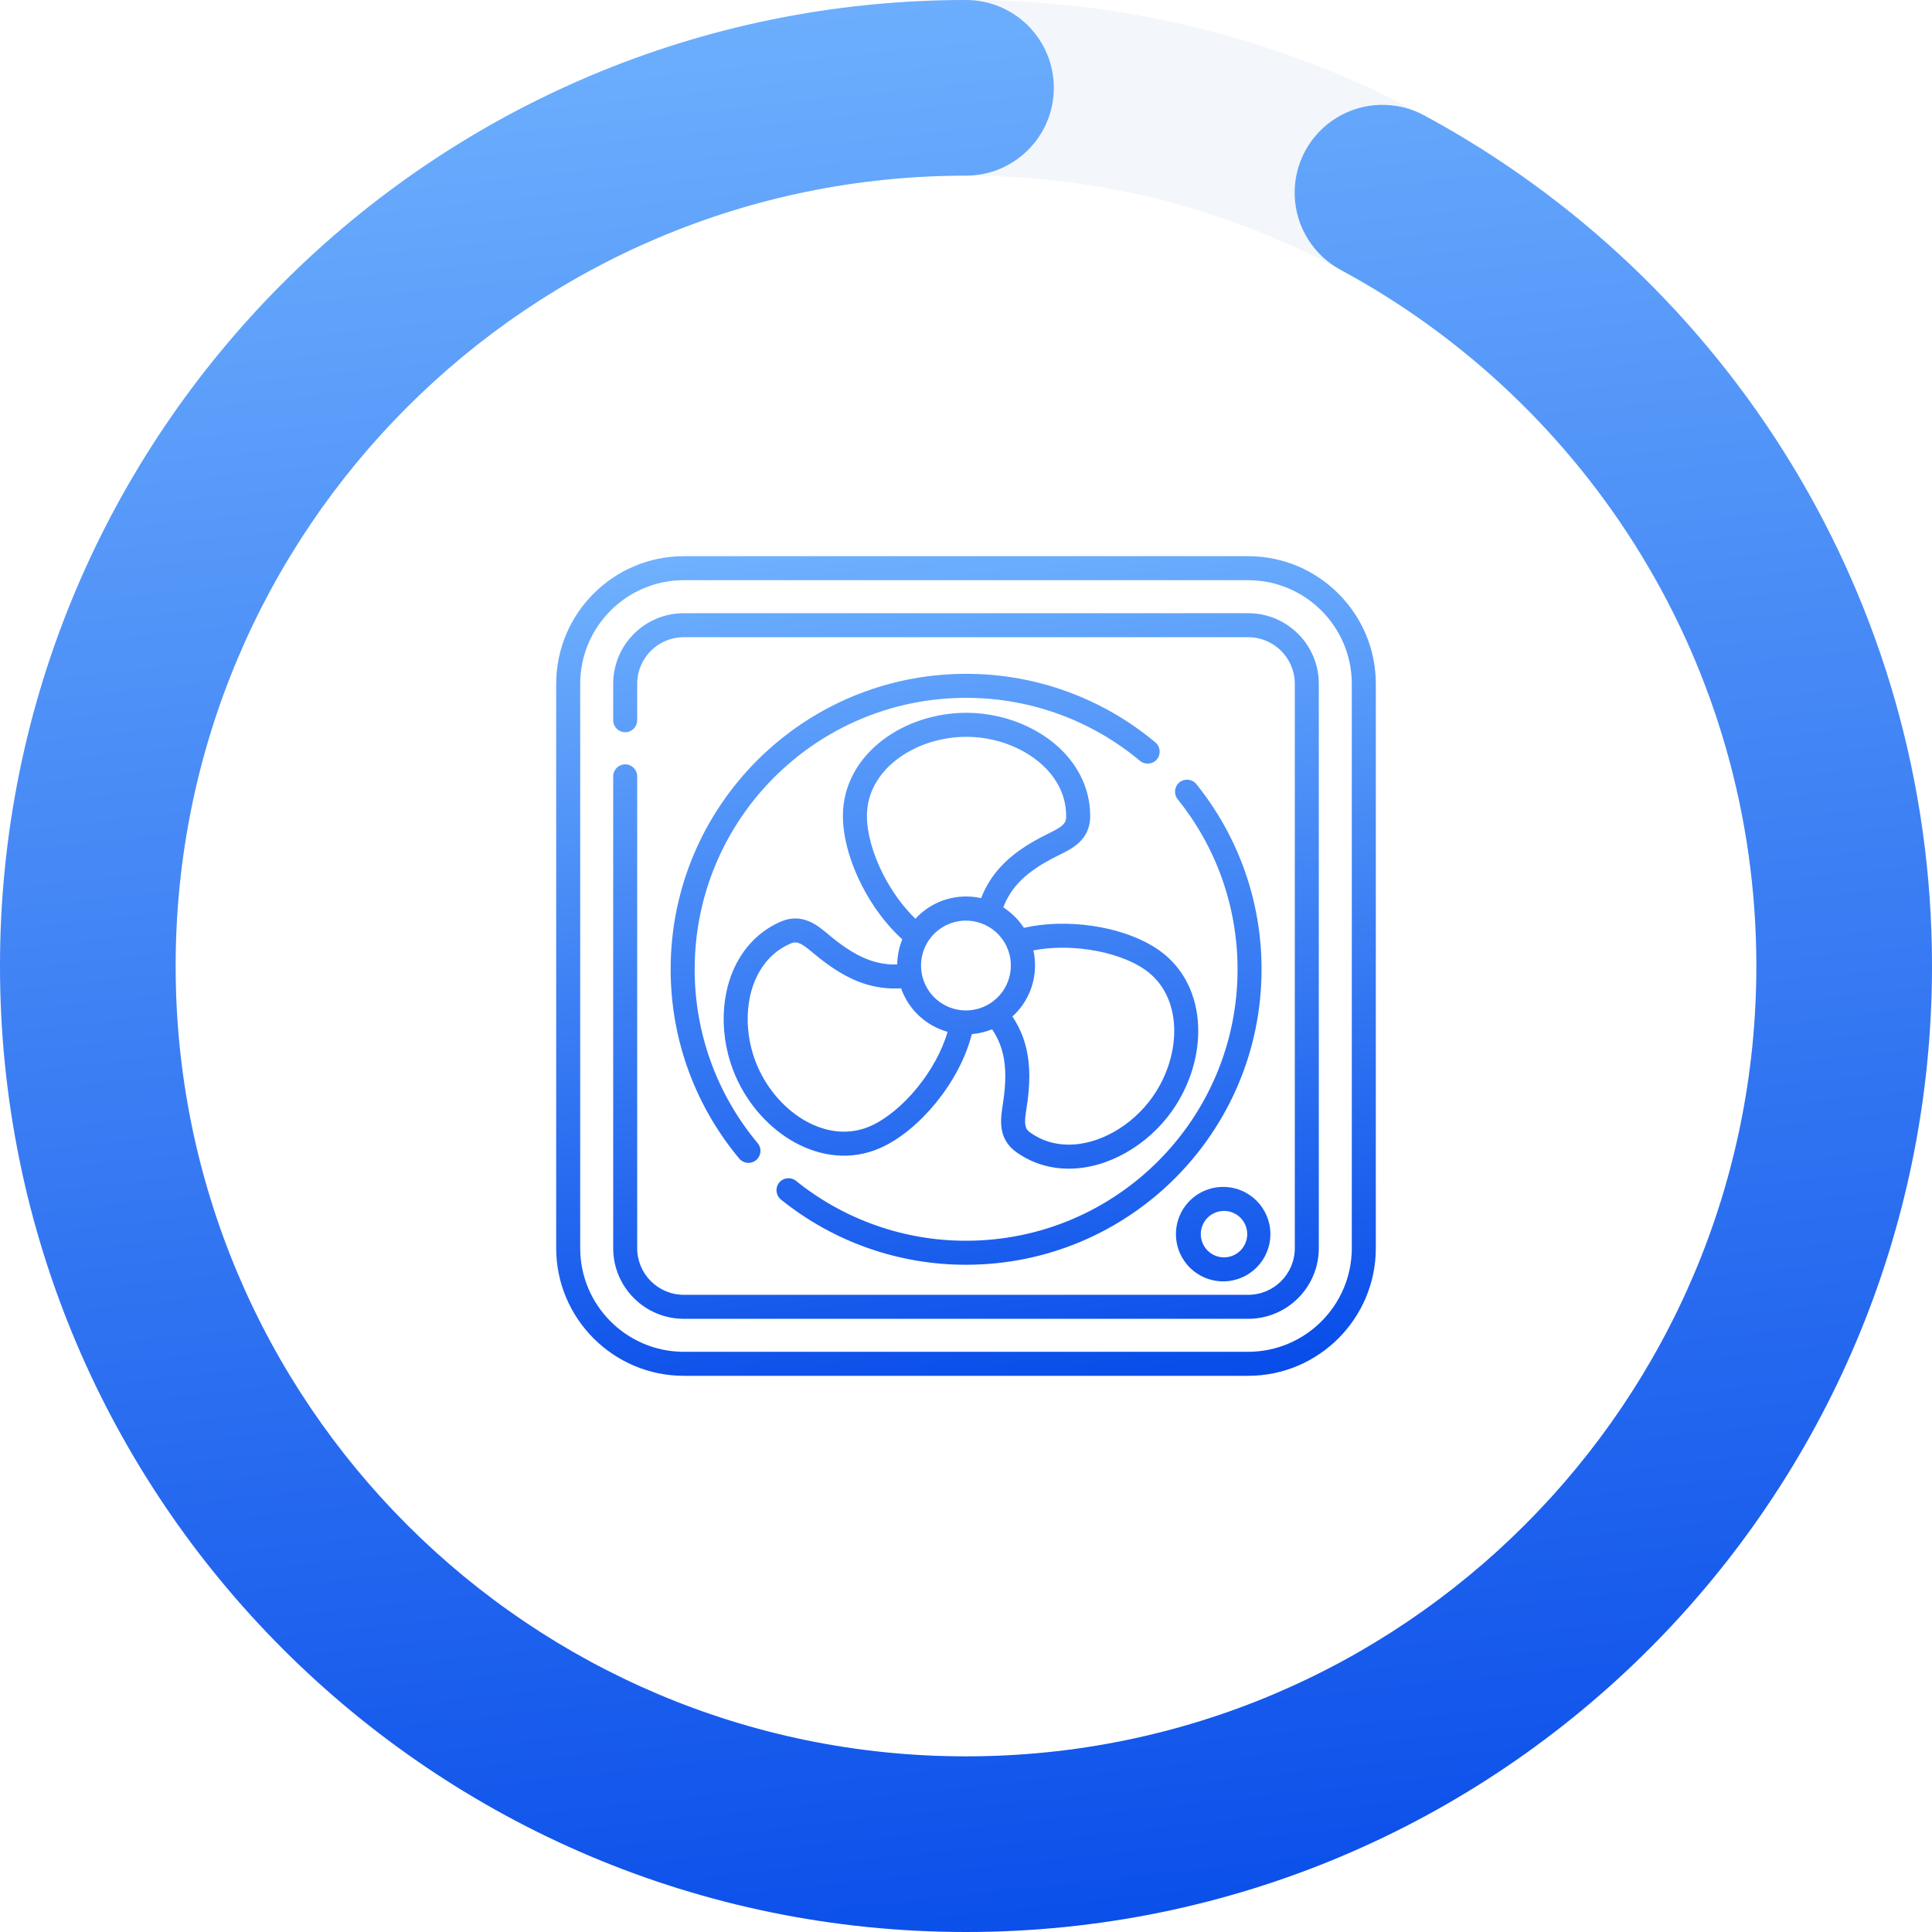
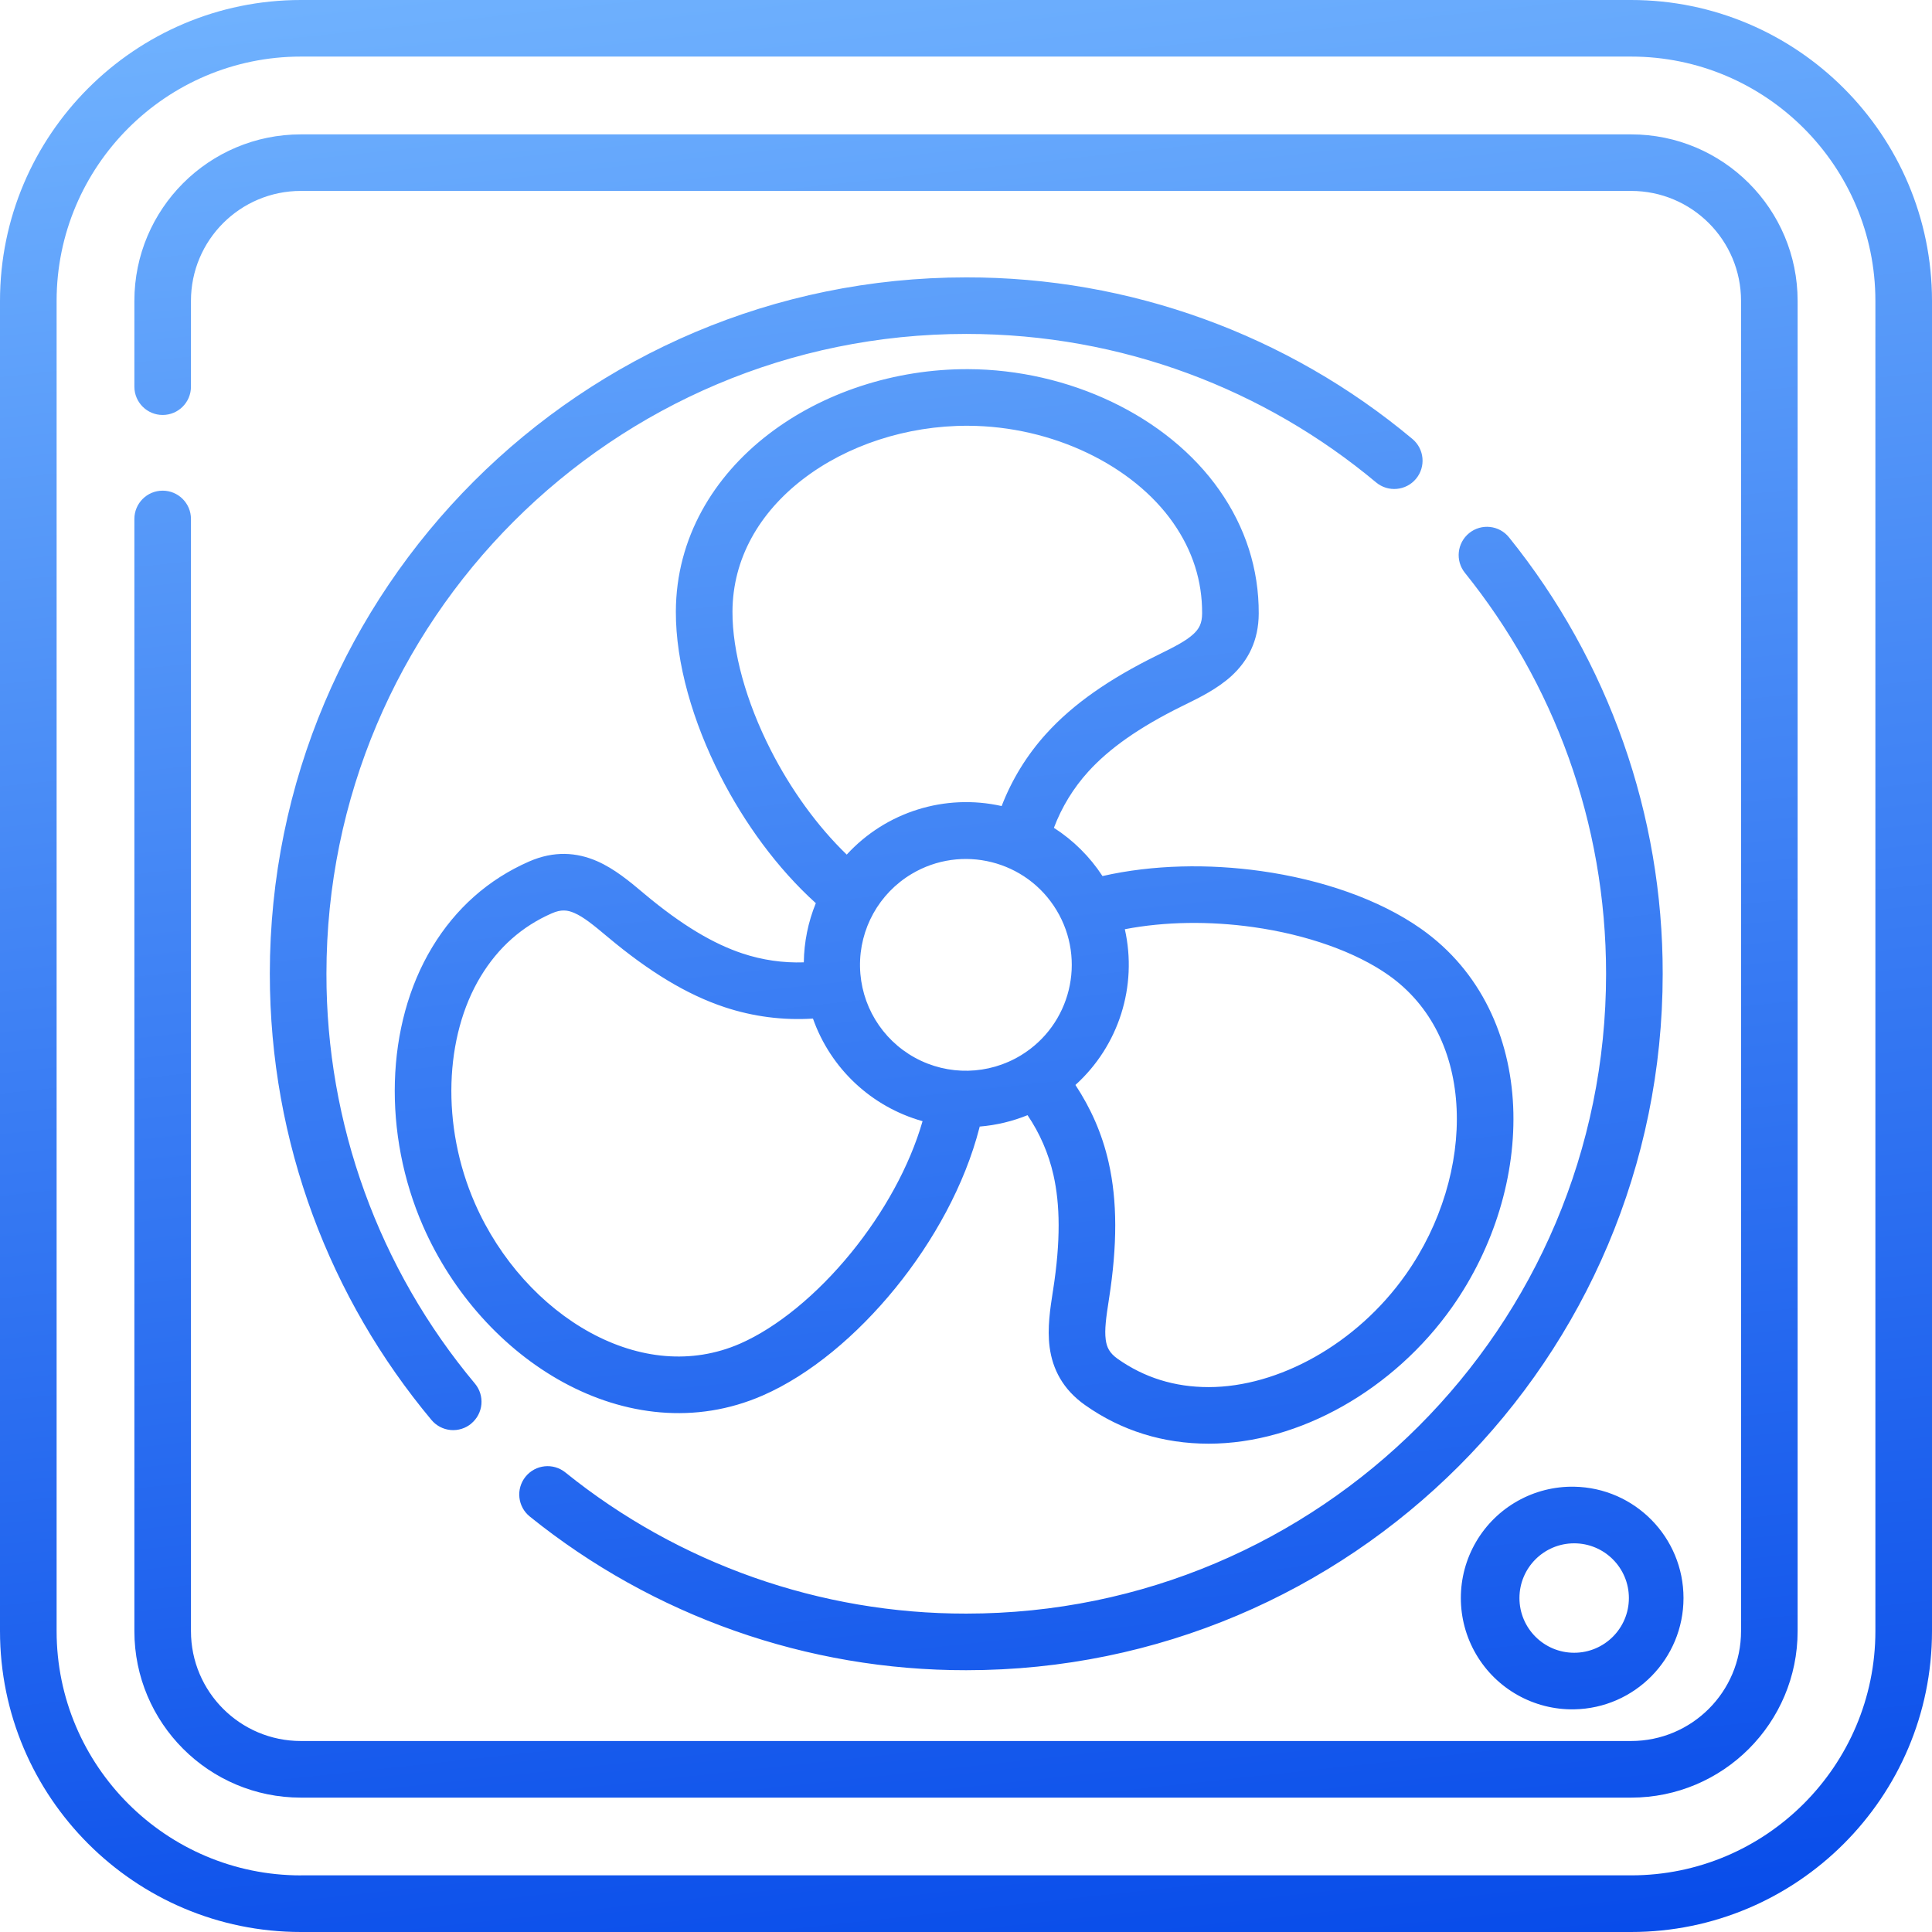
- <svg xmlns="http://www.w3.org/2000/svg" width="132" height="132" fill="none">
-   <path fill-rule="evenodd" clip-rule="evenodd" d="M66 12c-29.823 0-54 24.177-54 54s24.177 54 54 54 54-24.177 54-54-24.177-54-54-54zM0 66C0 29.55 29.55 0 66 0c36.451 0 66 29.55 66 66 0 36.451-29.549 66-66 66-36.45 0-66-29.549-66-66z" fill="#F3F6FA" />
-   <path fill-rule="evenodd" clip-rule="evenodd" d="M66 12c-29.823 0-54 24.177-54 54s24.177 54 54 54 54-24.177 54-54c0-20.532-11.457-38.397-28.354-47.535A6 6 0 1197.354 7.91C117.973 19.06 132 40.887 132 66c0 36.451-29.549 66-66 66-36.45 0-66-29.549-66-66C0 29.55 29.55 0 66 0a6 6 0 010 12z" fill="url(#paint0_linear_2636_156)" />
-   <path fill-rule="evenodd" clip-rule="evenodd" d="M38 85.278C38 90.088 41.912 94 46.722 94h38.556C90.088 94 94 90.088 94 85.278V46.722C94 41.912 90.088 38 85.278 38H46.722C41.912 38 38 41.912 38 46.722v38.556zm8.722 7.081c-3.904 0-7.081-3.177-7.081-7.08V46.721c0-3.904 3.177-7.081 7.08-7.081h38.557c3.904 0 7.081 3.177 7.081 7.08v38.557c0 3.904-3.177 7.081-7.08 7.081H46.721zm-4.827-7.081a4.827 4.827 0 004.827 4.827h38.556a4.827 4.827 0 004.827-4.827V46.722a4.827 4.827 0 00-4.827-4.827H46.722a4.827 4.827 0 00-4.827 4.827v2.486a.82.82 0 101.64 0v-2.486a3.186 3.186 0 013.187-3.187h38.556a3.187 3.187 0 013.187 3.187v38.556a3.187 3.187 0 01-3.187 3.187H46.722a3.186 3.186 0 01-3.187-3.187V53.042a.82.82 0 00-1.64 0v32.236zm24.112 1.134a20.106 20.106 0 01-12.65-4.455.82.82 0 011.03-1.277 18.465 18.465 0 0011.62 4.091c10.243 0 18.546-8.303 18.546-18.546 0-4.4-1.532-8.44-4.091-11.62a.82.82 0 111.277-1.03 20.106 20.106 0 014.454 12.65c0 11.149-9.037 20.187-20.186 20.187zM51.662 79.26a.82.82 0 00.104-1.156 18.467 18.467 0 01-4.304-11.88c0-10.242 8.303-18.545 18.545-18.545 4.521 0 8.662 1.616 11.88 4.304a.82.82 0 101.052-1.26 20.108 20.108 0 00-12.932-4.685c-11.148 0-20.186 9.038-20.186 20.186 0 4.92 1.76 9.43 4.685 12.932a.82.82 0 001.156.104zm31.965 8.286a3.227 3.227 0 110-6.453 3.227 3.227 0 010 6.453zm-1.585-3.226a1.586 1.586 0 103.172 0 1.586 1.586 0 00-3.172 0zM66.397 70.654a.76.76 0 01-.009.038c-.423 1.647-1.33 3.287-2.44 4.65-1.107 1.359-2.464 2.505-3.836 3.105-1.96.858-4.028.578-5.78-.377-1.746-.951-3.217-2.585-4.07-4.531-1.163-2.659-1.101-5.821.264-8.082.68-1.125 1.628-1.969 2.81-2.486.722-.316 1.381-.267 1.97-.01.506.22.955.598 1.32.904l.042.036c1.107.928 2.02 1.459 2.854 1.736a5.09 5.09 0 001.777.257 4.69 4.69 0 01.348-1.715c-1.12-1.012-2.071-2.324-2.768-3.692-.795-1.561-1.294-3.266-1.289-4.764.008-2.139 1.1-3.917 2.683-5.134 1.576-1.212 3.664-1.896 5.79-1.889 2.902.011 5.77 1.347 7.284 3.51.754 1.077 1.143 2.285 1.138 3.574-.003.79-.314 1.372-.788 1.807-.406.373-.933.631-1.36.841l-.05.024c-1.296.637-2.151 1.258-2.742 1.909a5.101 5.101 0 00-.997 1.63 4.734 4.734 0 011.408 1.398c1.466-.333 3.081-.358 4.596-.145 1.735.244 3.417.813 4.641 1.676 1.748 1.234 2.578 3.149 2.667 5.143.088 1.986-.549 4.09-1.775 5.826-1.673 2.37-4.412 3.954-7.052 3.954-1.315 0-2.527-.375-3.58-1.119-.646-.455-.945-1.044-1.029-1.681-.072-.547.018-1.127.091-1.597l.009-.055c.222-1.427.204-2.483.01-3.341a5.093 5.093 0 00-.75-1.73c-.434.176-.9.29-1.387.33zm1.195-2.065a3.069 3.069 0 11-3.17-5.256 3.069 3.069 0 013.17 5.256zm1.58.859c.442.673.771 1.4.962 2.244.255 1.124.253 2.401.011 3.955-.085.545-.133.897-.095 1.184.03.22.105.385.348.557.767.541 1.646.818 2.634.818 2.022 0 4.294-1.249 5.713-3.26 1.03-1.458 1.547-3.207 1.476-4.805-.071-1.59-.717-2.99-1.974-3.876-.95-.67-2.361-1.173-3.924-1.393-1.253-.176-2.552-.163-3.719.062.074.33.112.674.112 1.027a4.697 4.697 0 01-1.544 3.487zm-2.139-8.084a4.697 4.697 0 00-4.49 1.407c-.86-.83-1.623-1.893-2.202-3.029-.716-1.406-1.114-2.85-1.11-4.013.005-1.538.781-2.87 2.043-3.84 1.268-.975 2.997-1.554 4.783-1.548 2.46.009 4.787 1.154 5.946 2.81.567.81.845 1.688.841 2.627 0 .297-.093.455-.256.604-.214.196-.53.359-1.024.602-1.412.693-2.46 1.425-3.234 2.278a6.728 6.728 0 00-1.297 2.102zm-5.469 6.16a6.758 6.758 0 01-2.559-.33c-1.094-.364-2.186-1.026-3.391-2.036-.423-.355-.699-.578-.965-.694-.202-.088-.384-.11-.656.01-.86.376-1.551.986-2.062 1.832-1.046 1.73-1.152 4.32-.165 6.574.716 1.636 1.945 2.984 3.35 3.749 1.397.761 2.929.932 4.338.316 1.064-.467 2.225-1.415 3.221-2.639.941-1.156 1.69-2.502 2.066-3.808a4.72 4.72 0 01-3.177-2.974z" fill="url(#paint1_linear_2636_156)" />
+ <svg xmlns="http://www.w3.org/2000/svg" width="56" height="56" fill="none">
+   <path fill-rule="evenodd" clip-rule="evenodd" d="M0 47.278C0 52.088 3.912 56 8.722 56h38.556C52.088 56 56 52.088 56 47.278V8.722C56 3.912 52.088 0 47.278 0H8.722C3.912 0 0 3.912 0 8.722v38.556zm8.722 7.081c-3.904 0-7.081-3.177-7.081-7.08V8.721c0-3.904 3.177-7.081 7.08-7.081h38.557c3.904 0 7.081 3.177 7.081 7.08v38.557c0 3.904-3.177 7.081-7.08 7.081H8.721zm-4.827-7.081a4.827 4.827 0 004.827 4.827h38.556a4.827 4.827 0 004.827-4.827V8.722a4.827 4.827 0 00-4.827-4.827H8.722a4.827 4.827 0 00-4.827 4.827v2.486a.82.82 0 101.64 0V8.721a3.186 3.186 0 013.187-3.187h38.556a3.187 3.187 0 013.187 3.187v38.556a3.187 3.187 0 01-3.187 3.187H8.722a3.186 3.186 0 01-3.187-3.187V15.042a.82.82 0 00-1.64 0v32.236zm24.112 1.134a20.106 20.106 0 01-12.65-4.454.82.82 0 011.03-1.279 18.465 18.465 0 0011.62 4.092c10.243 0 18.546-8.303 18.546-18.546 0-4.4-1.532-8.44-4.091-11.62a.82.82 0 111.277-1.03 20.106 20.106 0 014.455 12.65c0 11.149-9.038 20.187-20.187 20.187zM13.662 41.26a.82.82 0 00.104-1.156 18.467 18.467 0 01-4.304-11.88c0-10.242 8.303-18.545 18.545-18.545 4.521 0 8.662 1.616 11.88 4.304a.82.82 0 101.052-1.26A20.108 20.108 0 0028.007 8.04c-11.148 0-20.186 9.038-20.186 20.186 0 4.92 1.76 9.43 4.685 12.932a.82.82 0 001.156.104zm31.965 8.286a3.227 3.227 0 110-6.453 3.227 3.227 0 010 6.453zm-1.585-3.226a1.586 1.586 0 103.172 0 1.586 1.586 0 00-3.172 0zM28.397 32.654a.76.76 0 01-.009.038c-.423 1.647-1.33 3.287-2.44 4.65-1.107 1.359-2.464 2.505-3.836 3.105-1.96.858-4.028.578-5.78-.377-1.746-.951-3.217-2.585-4.07-4.532-1.163-2.658-1.101-5.82.264-8.08.68-1.126 1.628-1.97 2.81-2.487.722-.316 1.381-.267 1.97-.01.505.22.955.598 1.32.904l.042.036c1.107.928 2.02 1.459 2.854 1.736a5.09 5.09 0 001.777.257 4.69 4.69 0 01.348-1.715c-1.12-1.012-2.071-2.324-2.768-3.692-.795-1.561-1.294-3.266-1.289-4.764.008-2.139 1.1-3.917 2.683-5.134 1.576-1.212 3.664-1.896 5.79-1.889 2.902.011 5.77 1.347 7.284 3.51.754 1.077 1.143 2.285 1.138 3.574-.003.79-.314 1.372-.788 1.807-.406.373-.933.631-1.36.841l-.05.024c-1.296.637-2.151 1.258-2.742 1.909a5.101 5.101 0 00-.997 1.63 4.734 4.734 0 011.408 1.398c1.466-.333 3.081-.358 4.596-.145 1.735.244 3.417.813 4.641 1.676 1.748 1.234 2.578 3.149 2.667 5.143.088 1.986-.549 4.09-1.774 5.826-1.674 2.37-4.413 3.953-7.053 3.953-1.315 0-2.527-.374-3.58-1.118-.646-.455-.945-1.044-1.029-1.681-.072-.547.018-1.127.091-1.597l.009-.055c.222-1.427.204-2.483.01-3.341a5.093 5.093 0 00-.75-1.73c-.434.176-.9.29-1.387.33zm1.195-2.065a3.069 3.069 0 11-3.17-5.256 3.069 3.069 0 013.17 5.256zm1.58.859c.442.673.771 1.4.962 2.243.255 1.124.253 2.402.011 3.956-.085.545-.133.897-.095 1.184.03.22.105.385.348.557.767.541 1.646.818 2.634.818 2.022 0 4.294-1.248 5.713-3.26 1.03-1.458 1.547-3.207 1.476-4.805-.071-1.59-.717-2.99-1.974-3.876-.95-.67-2.361-1.173-3.924-1.393-1.253-.176-2.552-.163-3.719.062a4.697 4.697 0 01-1.432 4.514zm-2.139-8.084a4.697 4.697 0 00-4.49 1.407c-.86-.83-1.623-1.893-2.202-3.029-.716-1.406-1.114-2.85-1.11-4.013.005-1.538.781-2.87 2.043-3.84 1.268-.975 2.997-1.554 4.783-1.548 2.46.009 4.787 1.154 5.946 2.81.567.81.845 1.688.841 2.627 0 .297-.093.455-.256.604-.214.196-.53.359-1.024.602-1.412.693-2.46 1.425-3.234 2.278a6.728 6.728 0 00-1.297 2.102zm-5.469 6.16a6.758 6.758 0 01-2.559-.33c-1.094-.363-2.186-1.026-3.391-2.036-.423-.355-.699-.578-.965-.694-.202-.088-.384-.11-.656.01-.86.377-1.551.986-2.062 1.832-1.046 1.73-1.152 4.32-.165 6.574.716 1.636 1.945 2.983 3.35 3.749 1.397.761 2.929.932 4.338.316 1.064-.467 2.225-1.415 3.221-2.639.941-1.156 1.69-2.502 2.066-3.808a4.72 4.72 0 01-3.177-2.974z" fill="url(#paint0_linear_230_6641)" />
  <defs>
-     <linearGradient id="paint0_linear_2636_156" x1="59.125" y1="-12.137" x2="76.41" y2="146.851" gradientUnits="userSpaceOnUse">
-       <stop stop-color="#75B7FF" />
-       <stop offset="1" stop-color="#0044E8" />
-     </linearGradient>
-     <linearGradient id="paint1_linear_2636_156" x1="63.083" y1="32.851" x2="70.416" y2="100.3" gradientUnits="userSpaceOnUse">
+     <linearGradient id="paint0_linear_230_6641" x1="25.083" y1="-5.149" x2="32.416" y2="62.3" gradientUnits="userSpaceOnUse">
      <stop stop-color="#75B7FF" />
      <stop offset="1" stop-color="#0044E8" />
    </linearGradient>
  </defs>
</svg>
